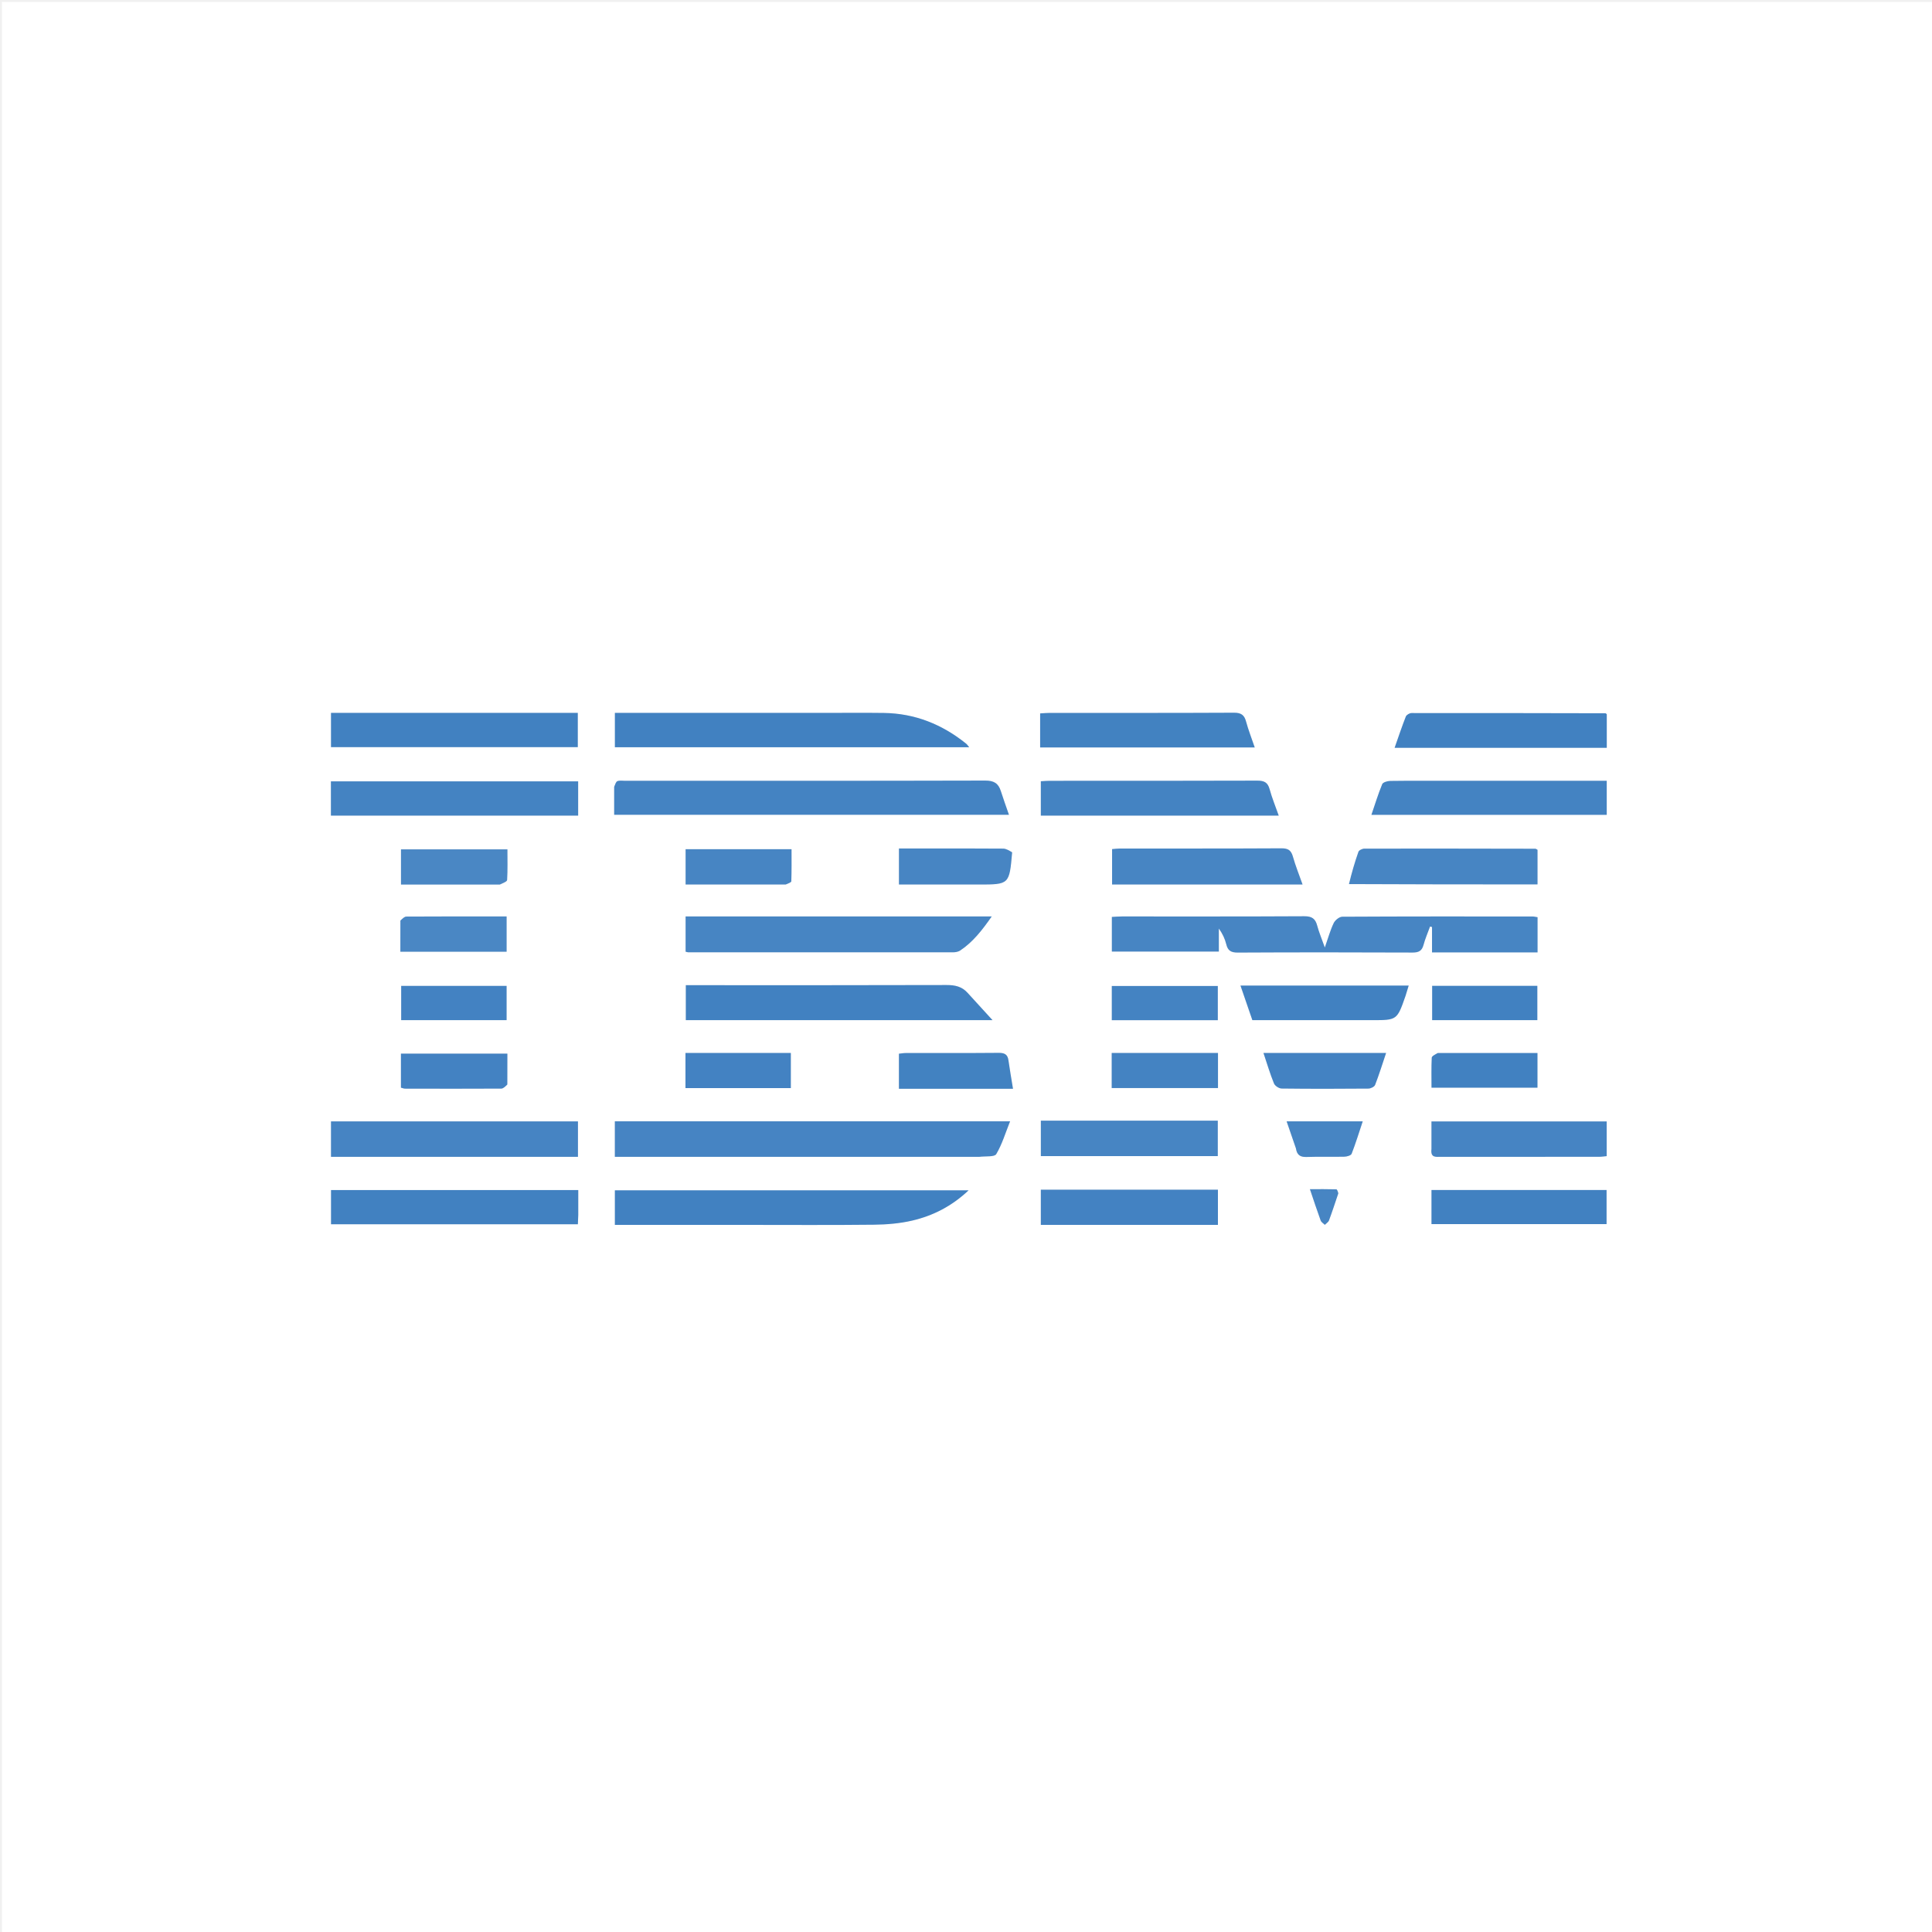
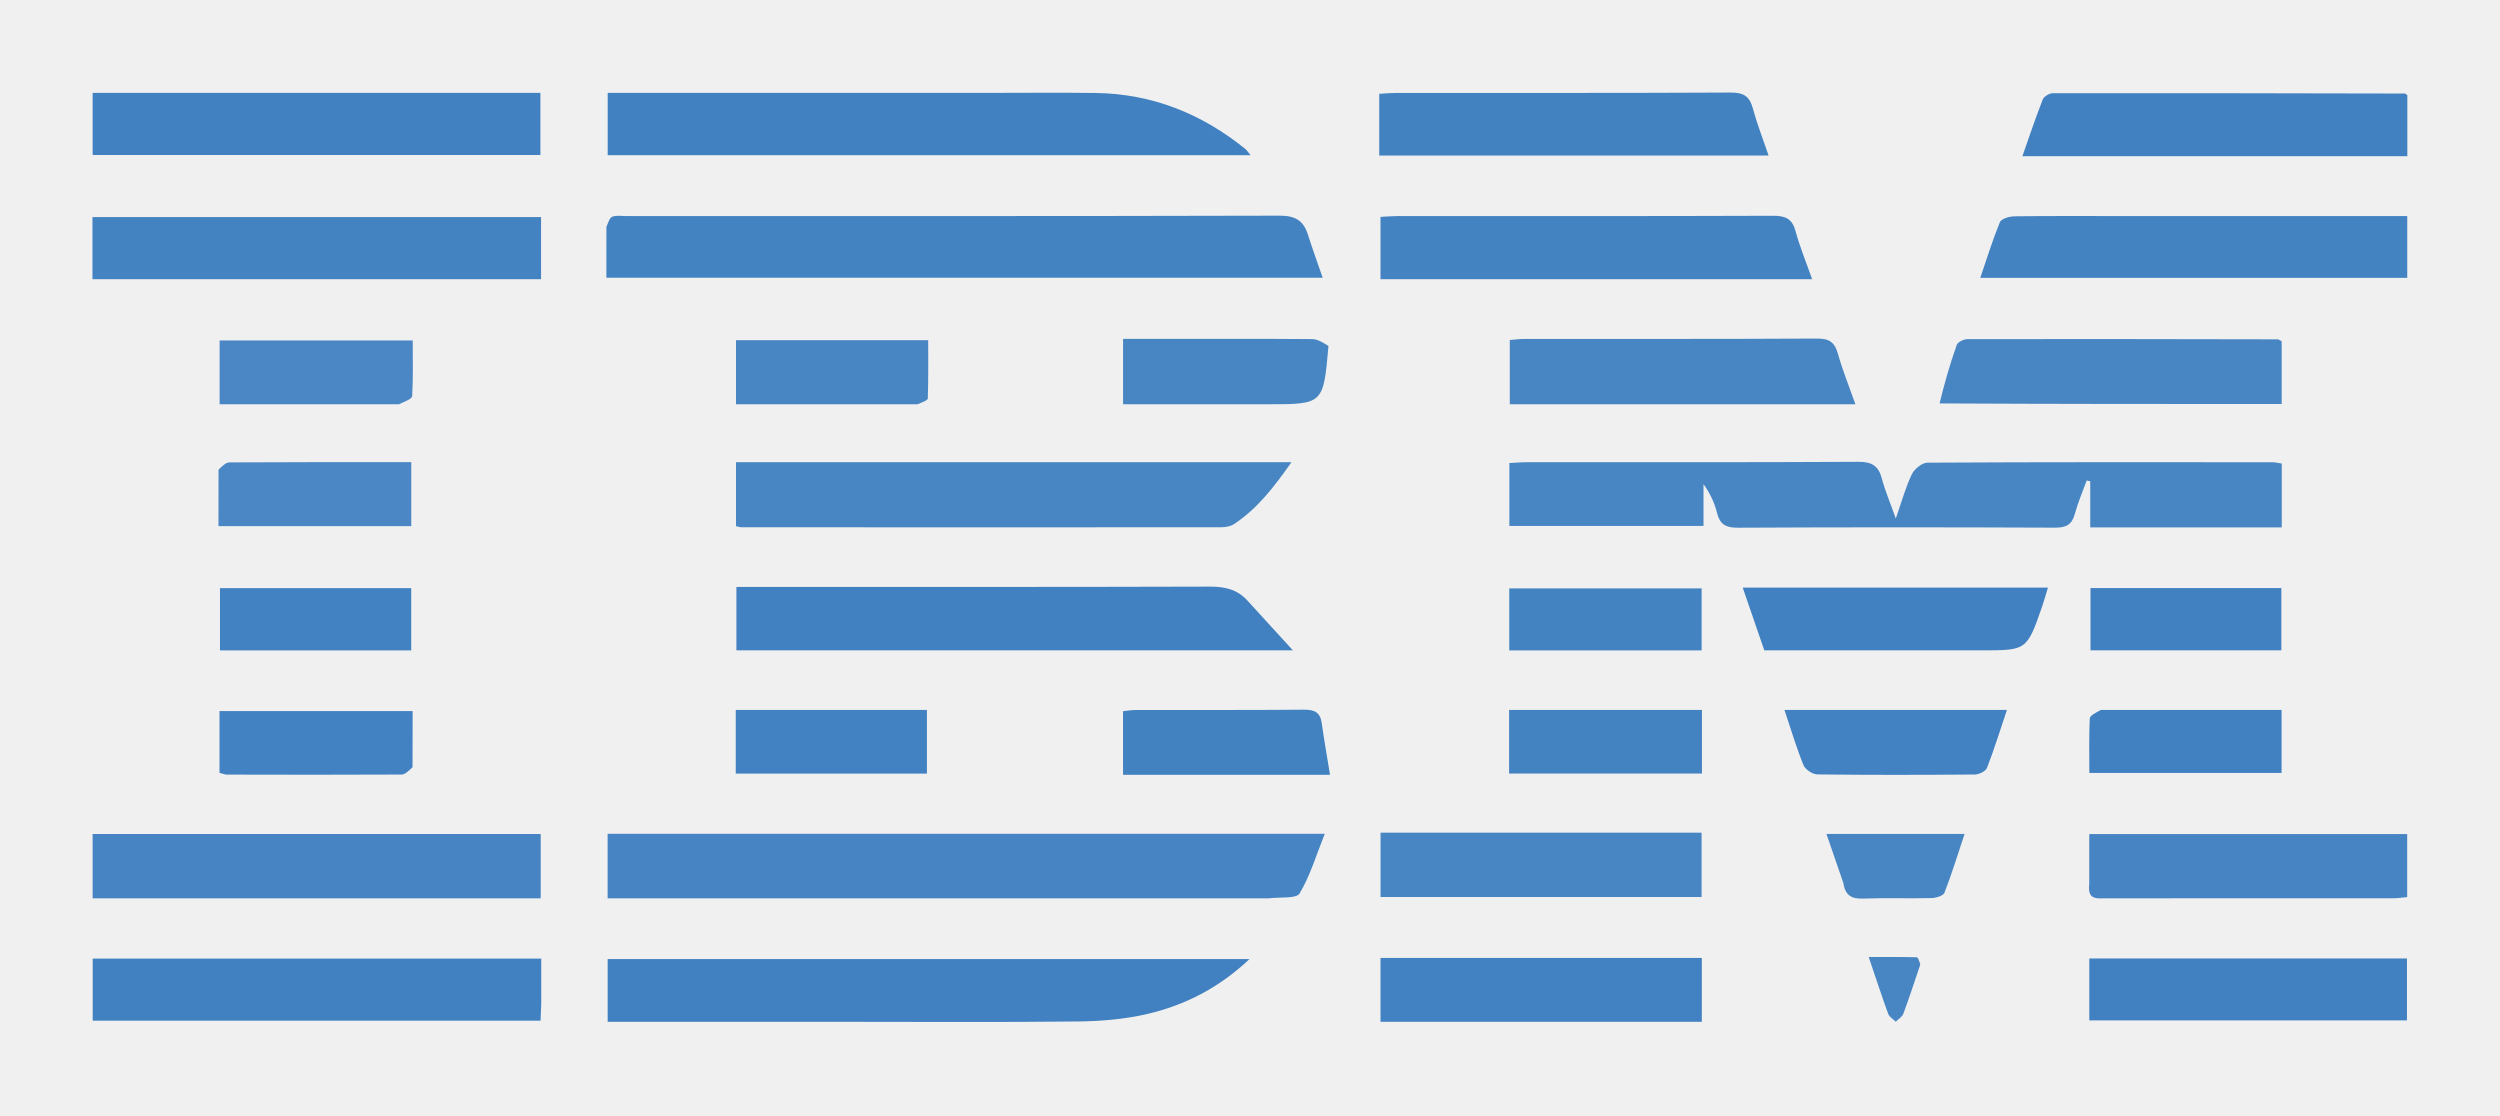
- <svg xmlns="http://www.w3.org/2000/svg" version="1.1" id="Layer_1" x="0px" y="0px" width="100%" viewBox="0 0 1000 1000" enable-background="new 0 0 1000 1000" xml:space="preserve">
-   <path fill="#FFFFFF" opacity="1" stroke="none" d=" M468,1001   C312,1001 156.5,1001 1,1001   C1,667.667 1,334.333 1,1   C334.333,1 667.667,1 1001,1   C1001,334.333 1001,667.667 1001,1001   C823.5,1001 646,1001 468,1001  M772.5,492.954   C780.262,492.954 788.024,492.954 795.836,492.954   C795.836,486.465 795.836,480.696 795.836,474.746   C794.817,474.595 794.019,474.374 793.22,474.373   C760.401,474.353 727.582,474.308 694.764,474.493   C693.234,474.502 691.051,476.272 690.324,477.778   C688.574,481.399 687.509,485.35 685.727,490.421   C684.047,485.676 682.664,482.449 681.78,479.09   C680.828,475.477 679.013,474.227 675.12,474.249   C643.635,474.427 612.148,474.344 580.661,474.358   C578.911,474.359 577.161,474.515 575.495,474.596   C575.495,480.992 575.495,486.753 575.495,492.539   C594.011,492.539 612.201,492.539 630.876,492.539   C630.876,488.292 630.876,484.453 630.876,480.614   C632.756,483.243 634.02,485.93 634.712,488.757   C635.524,492.075 637.178,493.065 640.641,493.047   C670.794,492.889 700.948,492.903 731.102,493.032   C734.276,493.046 735.966,492.233 736.812,489.097   C737.687,485.852 739.046,482.737 740.193,479.566   C740.532,479.651 740.871,479.737 741.21,479.823   C741.21,484.083 741.21,488.344 741.21,492.954   C751.566,492.954 761.533,492.954 772.5,492.954  M507.388,598.771   C510.244,598.363 514.733,598.924 515.656,597.368   C518.682,592.27 520.412,586.403 522.828,580.363   C453.741,580.363 386.021,580.363 318.242,580.363   C318.242,586.567 318.242,592.454 318.242,598.771   C381.207,598.771 443.812,598.771 507.388,598.771  M317.89,407.713   C317.89,412.468 317.89,417.222 317.89,421.727   C386.385,421.727 454.048,421.727 522.231,421.727   C520.698,417.272 519.269,413.387 518.028,409.442   C516.762,405.417 514.397,404.015 509.977,404.026   C447.833,404.19 385.69,404.137 323.546,404.14   C322.214,404.14 320.772,403.879 319.59,404.31   C318.828,404.588 318.448,405.91 317.89,407.713  M425.5,368.998   C389.757,368.998 354.015,368.998 318.262,368.998   C318.262,375.341 318.262,381.058 318.262,386.779   C379.459,386.779 440.288,386.779 501.668,386.779   C500.901,385.867 500.568,385.315 500.097,384.935   C487.657,374.904 473.55,369.244 457.475,369.024   C447.152,368.883 436.825,368.998 425.5,368.998  M385.5,634   C407.818,634 430.138,634.156 452.454,633.904   C459.06,633.83 465.807,633.265 472.217,631.763   C482.942,629.251 492.64,624.341 501.358,616.1   C439.739,616.1 378.978,616.1 318.254,616.1   C318.254,622.248 318.254,627.975 318.254,634   C340.575,634 362.537,634 385.5,634  M508.033,474.349   C456.968,474.349 405.903,474.349 354.866,474.349   C354.866,480.972 354.866,486.843 354.866,492.6   C355.623,492.777 355.945,492.917 356.268,492.918   C401.911,492.937 447.555,492.953 493.199,492.918   C494.464,492.917 495.942,492.679 496.958,492.005   C503.542,487.636 508.278,481.572 513.324,474.351   C511.103,474.351 509.996,474.351 508.033,474.349  M490.5,528.034   C497.726,528.034 504.952,528.034 513.735,528.034   C508.733,522.556 504.733,518.19 500.748,513.809   C497.851,510.625 494.297,509.836 490.024,509.85   C446.907,509.986 403.788,509.932 360.671,509.932   C358.759,509.932 356.847,509.932 354.982,509.932   C354.982,516.355 354.982,521.949 354.982,528.034   C400.017,528.034 444.758,528.034 490.5,528.034  M281.499,598.771   C287.404,598.771 293.31,598.771 299.15,598.771   C299.15,592.073 299.15,586.191 299.15,580.417   C256.225,580.417 213.711,580.417 171.321,580.417   C171.321,586.68 171.321,592.563 171.321,598.771   C207.988,598.771 244.244,598.771 281.499,598.771  M231.5,422.159   C254.051,422.159 276.601,422.159 299.252,422.159   C299.252,415.804 299.252,410.215 299.252,404.426   C256.443,404.426 213.929,404.426 171.277,404.426   C171.277,410.428 171.277,416.136 171.277,422.159   C191.259,422.159 210.88,422.159 231.5,422.159  M204.5,368.998   C193.404,368.998 182.309,368.998 171.325,368.998   C171.325,375.414 171.325,381.138 171.325,386.715   C214.14,386.715 256.552,386.715 299.067,386.715   C299.067,380.759 299.067,375.158 299.067,368.998   C267.719,368.998 236.61,368.998 204.5,368.998  M299.307,628.423   C299.307,624.326 299.307,620.23 299.307,615.976   C256.202,615.976 213.825,615.976 171.341,615.976   C171.341,622.123 171.341,627.976 171.341,633.668   C214.163,633.668 256.564,633.668 299.11,633.668   C299.186,632.03 299.247,630.716 299.307,628.423  M652.426,422.159   C655.397,422.159 658.368,422.159 661.87,422.159   C660.138,417.228 658.357,412.927 657.147,408.471   C656.179,404.906 654.275,404.043 650.74,404.056   C614.936,404.188 579.131,404.134 543.326,404.147   C541.869,404.147 540.411,404.287 538.731,404.374   C538.731,410.365 538.731,416.078 538.731,422.159   C576.546,422.159 613.997,422.159 652.426,422.159  M750.5,404.138   C740.171,404.137 729.841,404.072 719.514,404.212   C718.095,404.231 715.824,404.912 715.421,405.892   C713.317,411.02 711.689,416.342 709.837,421.765   C750.89,421.765 791.262,421.765 831.643,421.765   C831.643,415.784 831.643,410.202 831.643,404.138   C804.727,404.138 778.114,404.138 750.5,404.138  M538.375,381.337   C538.375,383.119 538.375,384.901 538.375,386.869   C575.597,386.869 612.182,386.869 649.447,386.869   C647.841,382.143 646.148,377.853 644.954,373.428   C644.017,369.956 642.29,368.885 638.647,368.903   C606.846,369.064 575.044,368.993 543.242,369.006   C541.789,369.007 540.336,369.151 538.375,369.255   C538.375,373.132 538.375,376.761 538.375,381.337  M803.5,387.066   C812.908,387.066 822.316,387.066 831.664,387.066   C831.664,380.647 831.664,375.051 831.664,369.67   C831.261,369.367 831.133,369.186 831.005,369.186   C797.531,369.116 764.057,369.043 730.582,369.08   C729.574,369.081 727.997,370.005 727.653,370.88   C725.615,376.054 723.863,381.341 721.847,387.066   C749.226,387.066 775.863,387.066 803.5,387.066  M596.5,457.827   C622.201,457.827 647.901,457.827 674.208,457.827   C672.322,452.464 670.504,448.004 669.215,443.395   C668.296,440.108 666.725,439.067 663.266,439.086   C635.455,439.242 607.643,439.169 579.831,439.187   C578.397,439.188 576.964,439.391 575.611,439.493   C575.611,445.815 575.611,451.692 575.611,457.827   C582.531,457.827 589.016,457.827 596.5,457.827  M698.568,457.759   C730.979,457.759 763.391,457.759 795.817,457.759   C795.817,451.266 795.817,445.495 795.817,439.848   C795.265,439.573 794.977,439.304 794.689,439.303   C765.198,439.247 735.708,439.194 706.217,439.245   C705.149,439.247 703.417,440.054 703.124,440.884   C701.203,446.334 699.592,451.894 698.568,457.759  M590.5,580.048   C573.257,580.048 556.013,580.048 538.744,580.048   C538.744,586.666 538.744,592.56 538.744,598.399   C569.526,598.399 599.911,598.399 630.328,598.399   C630.328,592.118 630.328,586.222 630.328,580.049   C617.129,580.049 604.315,580.049 590.5,580.048  M608.5,634.004   C615.76,634.004 623.019,634.004 630.396,634.004   C630.396,627.594 630.396,621.852 630.396,615.785   C599.729,615.785 569.361,615.785 538.73,615.785   C538.73,621.967 538.73,627.84 538.73,634.004   C561.892,634.004 584.696,634.004 608.5,634.004  M740.922,595.254   C740.362,599.365 743.246,598.771 745.712,598.771   C773.038,598.769 800.364,598.774 827.69,598.755   C828.973,598.754 830.256,598.541 831.622,598.419   C831.622,592.22 831.622,586.326 831.622,580.441   C801.242,580.441 771.198,580.441 740.922,580.441   C740.922,585.322 740.922,589.814 740.922,595.254  M740.935,624.502   C740.935,627.587 740.935,630.671 740.935,633.606   C771.687,633.606 801.697,633.606 831.561,633.606   C831.561,627.465 831.561,621.726 831.561,615.94   C801.291,615.94 771.399,615.94 740.935,615.94   C740.935,618.632 740.935,621.08 740.935,624.502  M727.672,515.085   C728.132,513.532 728.592,511.979 729.14,510.13   C699.964,510.13 671.243,510.13 642.063,510.13   C644.157,516.22 646.142,521.993 648.219,528.034   C650.181,528.034 651.994,528.034 653.807,528.034   C672.6,528.034 691.392,528.034 710.184,528.034   C723.126,528.034 723.126,528.034 727.672,515.085  M523.875,440.758   C522.332,440.229 520.792,439.255 519.243,439.242   C505.254,439.124 491.263,439.173 477.273,439.174   C473.323,439.174 469.374,439.174 465.293,439.174   C465.293,445.648 465.293,451.528 465.293,457.827   C479.256,457.827 492.881,457.827 506.505,457.827   C522.433,457.827 522.433,457.827 523.875,440.758  M497.5,563.534   C506.225,563.534 514.95,563.534 524.325,563.534   C523.419,557.931 522.606,553.374 521.967,548.793   C521.535,545.694 519.887,544.933 516.885,544.96   C500.891,545.105 484.895,545.019 468.9,545.044   C467.641,545.046 466.382,545.284 465.282,545.397   C465.282,551.585 465.282,557.342 465.282,563.534   C475.895,563.534 486.198,563.534 497.5,563.534  M705.475,545.025   C688.461,545.025 671.447,545.025 653.965,545.025   C655.91,550.814 657.412,555.909 659.41,560.801   C659.919,562.045 661.996,563.408 663.368,563.424   C678.337,563.609 693.308,563.581 708.278,563.451   C709.478,563.441 711.372,562.528 711.746,561.568   C713.778,556.353 715.435,550.991 717.44,545.025   C713.342,545.025 709.903,545.025 705.475,545.025  M207.223,476.942   C207.223,482.2 207.223,487.458 207.223,492.604   C226.103,492.604 244.167,492.604 262.226,492.604   C262.226,486.359 262.226,480.484 262.226,474.34   C244.646,474.34 227.501,474.311 210.356,474.414   C209.322,474.42 208.295,475.479 207.223,476.942  M259.161,457.837   C260.32,457.057 262.433,456.333 262.483,455.488   C262.792,450.227 262.639,444.938 262.639,439.619   C243.843,439.619 225.663,439.619 207.551,439.619   C207.551,445.837 207.551,451.596 207.551,457.837   C224.663,457.837 241.448,457.837 259.161,457.837  M407.106,457.821   C407.97,457.266 409.564,456.736 409.584,456.152   C409.774,450.581 409.698,445.002 409.698,439.559   C390.878,439.559 372.846,439.559 354.867,439.559   C354.867,445.83 354.867,451.701 354.867,457.826   C372.262,457.826 389.22,457.826 407.106,457.821  M624.368,545.022   C608.12,545.022 591.873,545.022 575.414,545.022   C575.414,551.416 575.414,557.166 575.414,563.168   C593.834,563.168 612.026,563.168 630.43,563.168   C630.43,557.046 630.43,551.302 630.43,545.022   C628.563,545.022 626.943,545.022 624.368,545.022  M398.476,545.025   C383.923,545.025 369.371,545.025 354.794,545.025   C354.794,551.52 354.794,557.259 354.794,563.19   C373.168,563.19 391.201,563.19 409.338,563.19   C409.338,556.979 409.338,551.124 409.338,545.025   C405.77,545.025 402.618,545.025 398.476,545.025  M262.616,560.924   C262.616,555.697 262.616,550.47 262.616,545.35   C243.74,545.35 225.715,545.35 207.521,545.35   C207.521,551.406 207.521,557.135 207.521,562.975   C208.38,563.189 209.004,563.479 209.629,563.48   C226.238,563.516 242.847,563.553 259.455,563.459   C260.492,563.453 261.523,562.38 262.616,560.924  M610.5,528.04   C617.083,528.04 623.667,528.04 630.337,528.04   C630.337,521.67 630.337,515.956 630.337,510.349   C611.804,510.349 593.637,510.349 575.464,510.349   C575.464,516.359 575.464,521.94 575.464,528.04   C586.992,528.04 598.246,528.04 610.5,528.04  M225.501,528.037   C237.739,528.037 249.978,528.037 262.215,528.037   C262.215,521.617 262.215,515.912 262.215,510.285   C243.75,510.285 225.701,510.285 207.651,510.285   C207.651,516.358 207.651,522.066 207.651,528.037   C213.538,528.037 219.02,528.037 225.501,528.037  M743.73,545.034   C742.802,545.841 741.114,546.61 741.072,547.46   C740.821,552.563 740.948,557.684 740.948,562.995   C759.53,562.995 777.563,562.995 795.79,562.995   C795.79,556.947 795.79,551.216 795.79,545.031   C778.573,545.031 761.632,545.031 743.73,545.034  M752.518,528.033   C766.912,528.033 781.306,528.033 795.723,528.033   C795.723,521.677 795.723,515.965 795.723,510.256   C777.353,510.256 759.331,510.256 741.279,510.256   C741.279,516.297 741.279,522.007 741.279,528.033   C744.924,528.033 748.224,528.033 752.518,528.033  M670.883,594.738   C671.311,598.011 673.18,598.964 676.401,598.846   C682.886,598.609 689.387,598.857 695.876,598.704   C697.176,598.674 699.268,598.065 699.609,597.185   C701.723,591.739 703.442,586.139 705.356,580.397   C691.757,580.397 679.065,580.397 665.946,580.397   C667.611,585.225 669.121,589.608 670.883,594.738  M692.835,617.301   C692.453,616.705 692.084,615.603 691.685,615.592   C687.307,615.468 682.925,615.514 678.005,615.514   C680.021,621.46 681.703,626.63 683.568,631.733   C683.893,632.622 684.985,633.231 685.723,633.969   C686.463,633.217 687.548,632.594 687.884,631.692   C689.56,627.194 691.039,622.622 692.835,617.301  z" />
+ <svg xmlns="http://www.w3.org/2000/svg" version="1.1" id="Layer_1" x="0px" y="0px" width="100%" viewBox="144.9 342.5 713.2 318.1" enable-background="new 0 0 1000 1000" xml:space="preserve">
  <path fill="#4785C3" opacity="1" stroke="none" d=" M772,492.954   C761.533,492.954 751.566,492.954 741.21,492.954   C741.21,488.344 741.21,484.083 741.21,479.823   C740.871,479.737 740.532,479.651 740.193,479.566   C739.046,482.737 737.687,485.852 736.812,489.097   C735.966,492.233 734.276,493.046 731.102,493.032   C700.948,492.903 670.794,492.889 640.641,493.047   C637.178,493.065 635.524,492.075 634.712,488.757   C634.02,485.93 632.756,483.243 630.876,480.614   C630.876,484.453 630.876,488.292 630.876,492.539   C612.201,492.539 594.011,492.539 575.495,492.539   C575.495,486.753 575.495,480.992 575.495,474.596   C577.161,474.515 578.911,474.359 580.661,474.358   C612.148,474.344 643.635,474.427 675.12,474.249   C679.013,474.227 680.828,475.477 681.78,479.09   C682.664,482.449 684.047,485.676 685.727,490.421   C687.509,485.35 688.574,481.399 690.324,477.778   C691.051,476.272 693.234,474.502 694.764,474.493   C727.582,474.308 760.401,474.353 793.22,474.373   C794.019,474.374 794.817,474.595 795.836,474.746   C795.836,480.696 795.836,486.465 795.836,492.954   C788.024,492.954 780.262,492.954 772,492.954  z" />
  <path fill="#4684C3" opacity="1" stroke="none" d=" M506.902,598.771   C443.812,598.771 381.207,598.771 318.242,598.771   C318.242,592.454 318.242,586.567 318.242,580.363   C386.021,580.363 453.741,580.363 522.828,580.363   C520.412,586.403 518.682,592.27 515.656,597.368   C514.733,598.924 510.244,598.363 506.902,598.771  z" />
  <path fill="#4483C2" opacity="1" stroke="none" d=" M317.893,407.239   C318.448,405.91 318.828,404.588 319.59,404.31   C320.772,403.879 322.214,404.14 323.546,404.14   C385.69,404.137 447.833,404.19 509.977,404.026   C514.397,404.015 516.762,405.417 518.028,409.442   C519.269,413.387 520.698,417.272 522.231,421.727   C454.048,421.727 386.385,421.727 317.89,421.727   C317.89,417.222 317.89,412.468 317.893,407.239  z" />
  <path fill="#4181C1" opacity="1" stroke="none" d=" M426,368.998   C436.825,368.998 447.152,368.883 457.475,369.024   C473.55,369.244 487.657,374.904 500.097,384.935   C500.568,385.315 500.901,385.867 501.668,386.779   C440.288,386.779 379.459,386.779 318.262,386.779   C318.262,381.058 318.262,375.341 318.262,368.998   C354.015,368.998 389.757,368.998 426,368.998  z" />
  <path fill="#4181C1" opacity="1" stroke="none" d=" M385,634   C362.537,634 340.575,634 318.254,634   C318.254,627.975 318.254,622.248 318.254,616.1   C378.978,616.1 439.739,616.1 501.358,616.1   C492.64,624.341 482.942,629.251 472.217,631.763   C465.807,633.265 459.06,633.83 452.454,633.904   C430.138,634.156 407.818,634 385,634  z" />
  <path fill="#4785C3" opacity="1" stroke="none" d=" M508.461,474.35   C509.996,474.351 511.103,474.351 513.324,474.351   C508.278,481.572 503.542,487.636 496.958,492.005   C495.942,492.679 494.464,492.917 493.199,492.918   C447.555,492.953 401.911,492.937 356.268,492.918   C355.945,492.917 355.623,492.777 354.866,492.6   C354.866,486.843 354.866,480.972 354.866,474.349   C405.903,474.349 456.968,474.349 508.461,474.35  z" />
  <path fill="#4181C1" opacity="1" stroke="none" d=" M490,528.034   C444.758,528.034 400.017,528.034 354.982,528.034   C354.982,521.949 354.982,516.355 354.982,509.932   C356.847,509.932 358.759,509.932 360.671,509.932   C403.788,509.932 446.907,509.986 490.024,509.85   C494.297,509.836 497.851,510.625 500.748,513.809   C504.733,518.19 508.733,522.556 513.735,528.034   C504.952,528.034 497.726,528.034 490,528.034  z" />
  <path fill="#4684C3" opacity="1" stroke="none" d=" M280.999,598.771   C244.244,598.771 207.988,598.771 171.321,598.771   C171.321,592.563 171.321,586.68 171.321,580.417   C213.711,580.417 256.225,580.417 299.15,580.417   C299.15,586.191 299.15,592.073 299.15,598.771   C293.31,598.771 287.404,598.771 280.999,598.771  z" />
  <path fill="#4483C2" opacity="1" stroke="none" d=" M231,422.159   C210.88,422.159 191.259,422.159 171.277,422.159   C171.277,416.136 171.277,410.428 171.277,404.426   C213.929,404.426 256.443,404.426 299.252,404.426   C299.252,410.215 299.252,415.804 299.252,422.159   C276.601,422.159 254.051,422.159 231,422.159  z" />
  <path fill="#4181C1" opacity="1" stroke="none" d=" M205,368.998   C236.61,368.998 267.719,368.998 299.067,368.998   C299.067,375.158 299.067,380.759 299.067,386.715   C256.552,386.715 214.14,386.715 171.325,386.715   C171.325,381.138 171.325,375.414 171.325,368.998   C182.309,368.998 193.404,368.998 205,368.998  z" />
  <path fill="#4181C1" opacity="1" stroke="none" d=" M299.308,628.913   C299.247,630.716 299.186,632.03 299.11,633.668   C256.564,633.668 214.163,633.668 171.341,633.668   C171.341,627.976 171.341,622.123 171.341,615.976   C213.825,615.976 256.202,615.976 299.307,615.976   C299.307,620.23 299.307,624.326 299.308,628.913  z" />
  <path fill="#4483C2" opacity="1" stroke="none" d=" M651.937,422.159   C613.997,422.159 576.546,422.159 538.731,422.159   C538.731,416.078 538.731,410.365 538.731,404.374   C540.411,404.287 541.869,404.147 543.326,404.147   C579.131,404.134 614.936,404.188 650.74,404.056   C654.275,404.043 656.179,404.906 657.147,408.471   C658.357,412.927 660.138,417.228 661.87,422.159   C658.368,422.159 655.397,422.159 651.937,422.159  z" />
  <path fill="#4483C2" opacity="1" stroke="none" d=" M751,404.138   C778.114,404.138 804.727,404.138 831.643,404.138   C831.643,410.202 831.643,415.784 831.643,421.765   C791.262,421.765 750.89,421.765 709.837,421.765   C711.689,416.342 713.317,411.02 715.421,405.892   C715.824,404.912 718.095,404.231 719.514,404.212   C729.841,404.072 740.171,404.137 751,404.138  z" />
  <path fill="#4282C1" opacity="1" stroke="none" d=" M538.375,380.863   C538.375,376.761 538.375,373.132 538.375,369.255   C540.336,369.151 541.789,369.007 543.242,369.006   C575.044,368.993 606.846,369.064 638.647,368.903   C642.29,368.885 644.017,369.956 644.954,373.428   C646.148,377.853 647.841,382.143 649.447,386.869   C612.182,386.869 575.597,386.869 538.375,386.869   C538.375,384.901 538.375,383.119 538.375,380.863  z" />
  <path fill="#4181C1" opacity="1" stroke="none" d=" M803,387.066   C775.863,387.066 749.226,387.066 721.847,387.066   C723.863,381.341 725.615,376.054 727.653,370.88   C727.997,370.005 729.574,369.081 730.582,369.08   C764.057,369.043 797.531,369.116 831.005,369.186   C831.133,369.186 831.261,369.367 831.664,369.67   C831.664,375.051 831.664,380.647 831.664,387.066   C822.316,387.066 812.908,387.066 803,387.066  z" />
  <path fill="#4785C3" opacity="1" stroke="none" d=" M596,457.827   C589.016,457.827 582.531,457.827 575.611,457.827   C575.611,451.692 575.611,445.815 575.611,439.493   C576.964,439.391 578.397,439.188 579.831,439.187   C607.643,439.169 635.455,439.242 663.266,439.086   C666.725,439.067 668.296,440.108 669.215,443.395   C670.504,448.004 672.322,452.464 674.208,457.827   C647.901,457.827 622.201,457.827 596,457.827  z" />
  <path fill="#4785C3" opacity="1" stroke="none" d=" M698.224,457.588   C699.592,451.894 701.203,446.334 703.124,440.884   C703.417,440.054 705.149,439.247 706.217,439.245   C735.708,439.194 765.198,439.247 794.689,439.303   C794.977,439.304 795.265,439.573 795.817,439.848   C795.817,445.495 795.817,451.266 795.817,457.759   C763.391,457.759 730.979,457.759 698.224,457.588  z" />
  <path fill="#4785C3" opacity="1" stroke="none" d=" M591,580.048   C604.315,580.049 617.129,580.049 630.328,580.049   C630.328,586.222 630.328,592.118 630.328,598.399   C599.911,598.399 569.526,598.399 538.744,598.399   C538.744,592.56 538.744,586.666 538.744,580.048   C556.013,580.048 573.257,580.048 591,580.048  z" />
  <path fill="#4382C2" opacity="1" stroke="none" d=" M608,634.004   C584.696,634.004 561.892,634.004 538.73,634.004   C538.73,627.84 538.73,621.967 538.73,615.785   C569.361,615.785 599.729,615.785 630.396,615.785   C630.396,621.852 630.396,627.594 630.396,634.004   C623.019,634.004 615.76,634.004 608,634.004  z" />
  <path fill="#4684C3" opacity="1" stroke="none" d=" M740.922,594.78   C740.922,589.814 740.922,585.322 740.922,580.441   C771.198,580.441 801.242,580.441 831.622,580.441   C831.622,586.326 831.622,592.22 831.622,598.419   C830.256,598.541 828.973,598.754 827.69,598.755   C800.364,598.774 773.038,598.769 745.712,598.771   C743.246,598.771 740.362,599.365 740.922,594.78  z" />
  <path fill="#4181C1" opacity="1" stroke="none" d=" M740.935,624.015   C740.935,621.08 740.935,618.632 740.935,615.94   C771.399,615.94 801.291,615.94 831.561,615.94   C831.561,621.726 831.561,627.465 831.561,633.606   C801.697,633.606 771.687,633.606 740.935,633.606   C740.935,630.671 740.935,627.587 740.935,624.015  z" />
  <path fill="#4181C1" opacity="1" stroke="none" d=" M727.503,515.449   C723.126,528.034 723.126,528.034 710.184,528.034   C691.392,528.034 672.6,528.034 653.807,528.034   C651.994,528.034 650.181,528.034 648.219,528.034   C646.142,521.993 644.157,516.22 642.063,510.13   C671.243,510.13 699.964,510.13 729.14,510.13   C728.592,511.979 728.132,513.532 727.503,515.449  z" />
  <path fill="#4785C3" opacity="1" stroke="none" d=" M523.885,441.2   C522.433,457.827 522.433,457.827 506.505,457.827   C492.881,457.827 479.256,457.827 465.293,457.827   C465.293,451.528 465.293,445.648 465.293,439.174   C469.374,439.174 473.323,439.174 477.273,439.174   C491.263,439.173 505.254,439.124 519.243,439.242   C520.792,439.255 522.332,440.229 523.885,441.2  z" />
  <path fill="#4282C1" opacity="1" stroke="none" d=" M497,563.534   C486.198,563.534 475.895,563.534 465.282,563.534   C465.282,557.342 465.282,551.585 465.282,545.397   C466.382,545.284 467.641,545.046 468.9,545.044   C484.895,545.019 500.891,545.105 516.885,544.96   C519.887,544.933 521.535,545.694 521.967,548.793   C522.606,553.374 523.419,557.931 524.325,563.534   C514.95,563.534 506.225,563.534 497,563.534  z" />
  <path fill="#4382C2" opacity="1" stroke="none" d=" M705.97,545.025   C709.903,545.025 713.342,545.025 717.44,545.025   C715.435,550.991 713.778,556.353 711.746,561.568   C711.372,562.528 709.478,563.441 708.278,563.451   C693.308,563.581 678.337,563.609 663.368,563.424   C661.996,563.408 659.919,562.045 659.41,560.801   C657.412,555.909 655.91,550.814 653.965,545.025   C671.447,545.025 688.461,545.025 705.97,545.025  z" />
  <path fill="#4A87C4" opacity="1" stroke="none" d=" M207.244,476.495   C208.295,475.479 209.322,474.42 210.356,474.414   C227.501,474.311 244.646,474.34 262.226,474.34   C262.226,480.484 262.226,486.359 262.226,492.604   C244.167,492.604 226.103,492.604 207.223,492.604   C207.223,487.458 207.223,482.2 207.244,476.495  z" />
  <path fill="#4A87C4" opacity="1" stroke="none" d=" M258.697,457.837   C241.448,457.837 224.663,457.837 207.551,457.837   C207.551,451.596 207.551,445.837 207.551,439.619   C225.663,439.619 243.843,439.619 262.639,439.619   C262.639,444.938 262.792,450.227 262.483,455.488   C262.433,456.333 260.32,457.057 258.697,457.837  z" />
  <path fill="#4785C3" opacity="1" stroke="none" d=" M406.643,457.824   C389.22,457.826 372.262,457.826 354.867,457.826   C354.867,451.701 354.867,445.83 354.867,439.559   C372.846,439.559 390.878,439.559 409.698,439.559   C409.698,445.002 409.774,450.581 409.584,456.152   C409.564,456.736 407.97,457.266 406.643,457.824  z" />
  <path fill="#4483C2" opacity="1" stroke="none" d=" M624.846,545.022   C626.943,545.022 628.563,545.022 630.43,545.022   C630.43,551.302 630.43,557.046 630.43,563.168   C612.026,563.168 593.834,563.168 575.414,563.168   C575.414,557.166 575.414,551.416 575.414,545.022   C591.873,545.022 608.12,545.022 624.846,545.022  z" />
  <path fill="#4382C2" opacity="1" stroke="none" d=" M398.971,545.025   C402.618,545.025 405.77,545.025 409.338,545.025   C409.338,551.124 409.338,556.979 409.338,563.19   C391.201,563.19 373.168,563.19 354.794,563.19   C354.794,557.259 354.794,551.52 354.794,545.025   C369.371,545.025 383.923,545.025 398.971,545.025  z" />
  <path fill="#4382C2" opacity="1" stroke="none" d=" M262.587,561.364   C261.523,562.38 260.492,563.453 259.455,563.459   C242.847,563.553 226.238,563.516 209.629,563.48   C209.004,563.479 208.38,563.189 207.521,562.975   C207.521,557.135 207.521,551.406 207.521,545.35   C225.715,545.35 243.74,545.35 262.616,545.35   C262.616,550.47 262.616,555.697 262.587,561.364  z" />
  <path fill="#4483C2" opacity="1" stroke="none" d=" M610,528.04   C598.246,528.04 586.992,528.04 575.464,528.04   C575.464,521.94 575.464,516.359 575.464,510.349   C593.637,510.349 611.804,510.349 630.337,510.349   C630.337,515.956 630.337,521.67 630.337,528.04   C623.667,528.04 617.083,528.04 610,528.04  z" />
  <path fill="#4382C2" opacity="1" stroke="none" d=" M225.001,528.037   C219.02,528.037 213.538,528.037 207.651,528.037   C207.651,522.066 207.651,516.358 207.651,510.285   C225.701,510.285 243.75,510.285 262.215,510.285   C262.215,515.912 262.215,521.617 262.215,528.037   C249.978,528.037 237.739,528.037 225.001,528.037  z" />
  <path fill="#4181C1" opacity="1" stroke="none" d=" M744.211,545.033   C761.632,545.031 778.573,545.031 795.79,545.031   C795.79,551.216 795.79,556.947 795.79,562.995   C777.563,562.995 759.53,562.995 740.948,562.995   C740.948,557.684 740.821,552.563 741.072,547.46   C741.114,546.61 742.802,545.841 744.211,545.033  z" />
  <path fill="#4181C1" opacity="1" stroke="none" d=" M752.021,528.033   C748.224,528.033 744.924,528.033 741.279,528.033   C741.279,522.007 741.279,516.297 741.279,510.256   C759.331,510.256 777.353,510.256 795.723,510.256   C795.723,515.965 795.723,521.677 795.723,528.033   C781.306,528.033 766.912,528.033 752.021,528.033  z" />
  <path fill="#4785C3" opacity="1" stroke="none" d=" M670.757,594.364   C669.121,589.608 667.611,585.225 665.946,580.397   C679.065,580.397 691.757,580.397 705.356,580.397   C703.442,586.139 701.723,591.739 699.609,597.185   C699.268,598.065 697.176,598.674 695.876,598.704   C689.387,598.857 682.886,598.609 676.401,598.846   C673.18,598.964 671.311,598.011 670.757,594.364  z" />
  <path fill="#4785C3" opacity="1" stroke="none" d=" M692.712,617.688   C691.039,622.622 689.56,627.194 687.884,631.692   C687.548,632.594 686.463,633.217 685.723,633.969   C684.985,633.231 683.893,632.622 683.568,631.733   C681.703,626.63 680.021,621.46 678.005,615.514   C682.925,615.514 687.307,615.468 691.685,615.592   C692.084,615.603 692.453,616.705 692.712,617.688  z" />
</svg>
